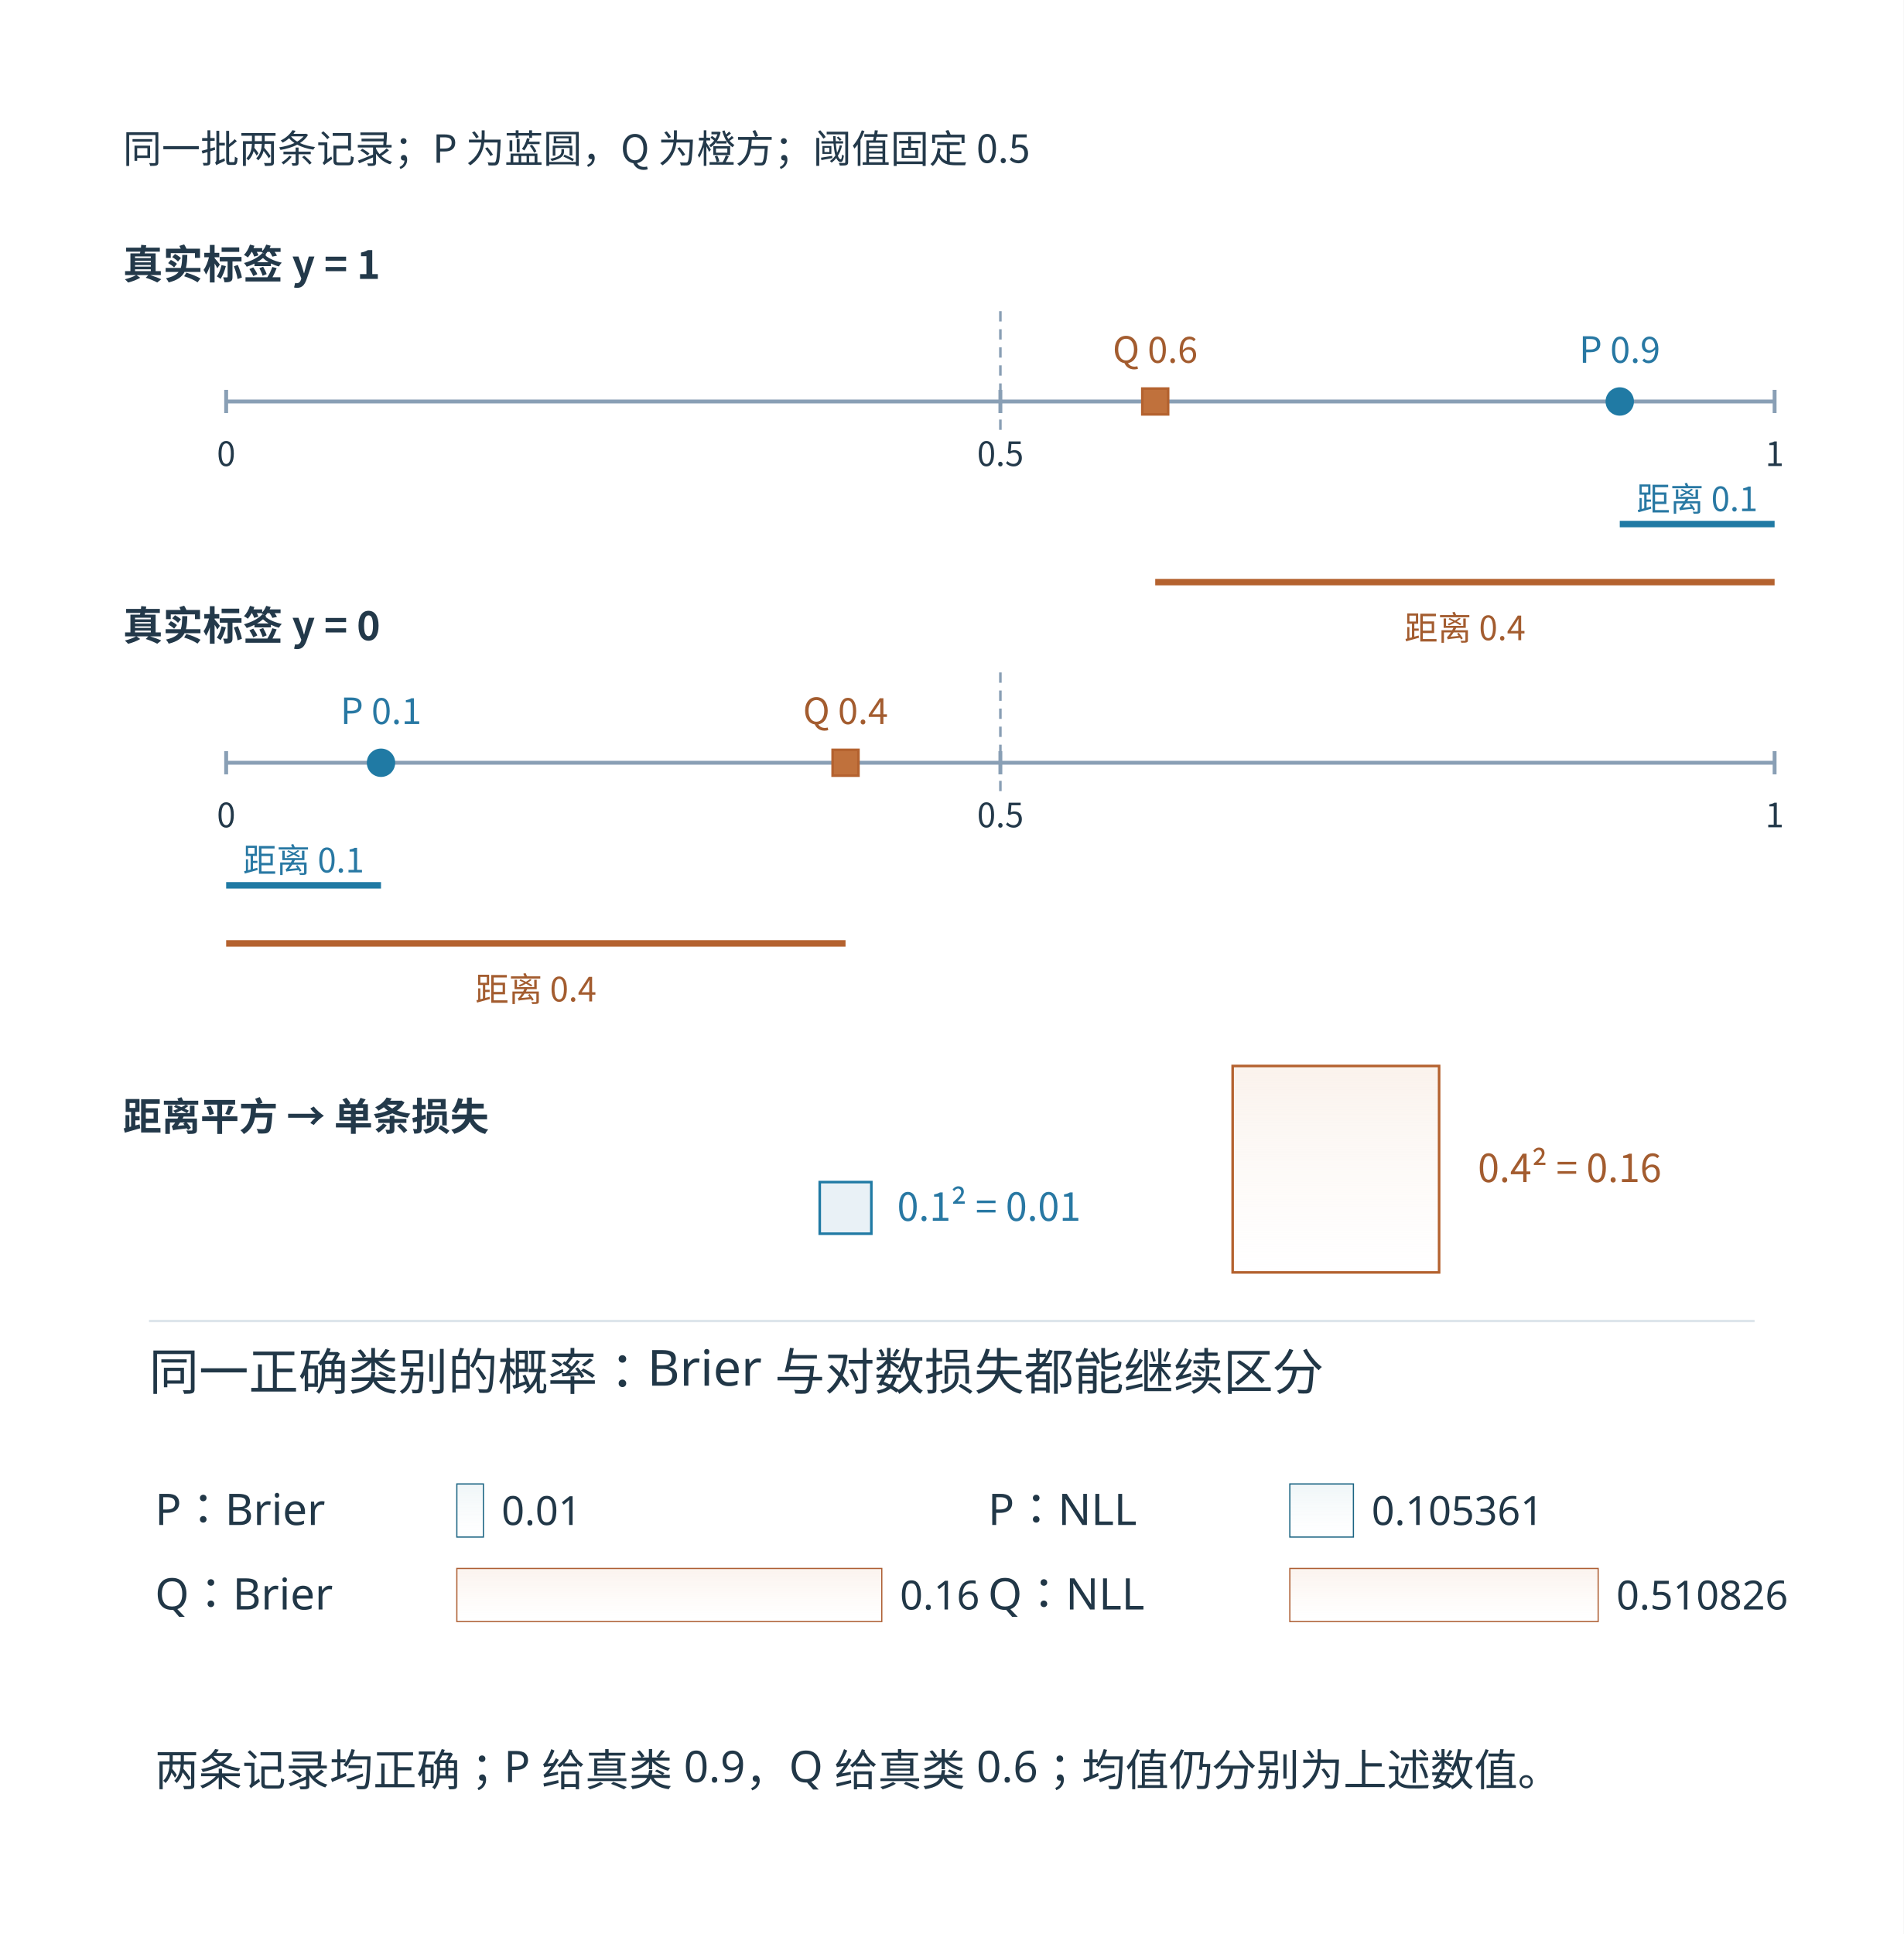
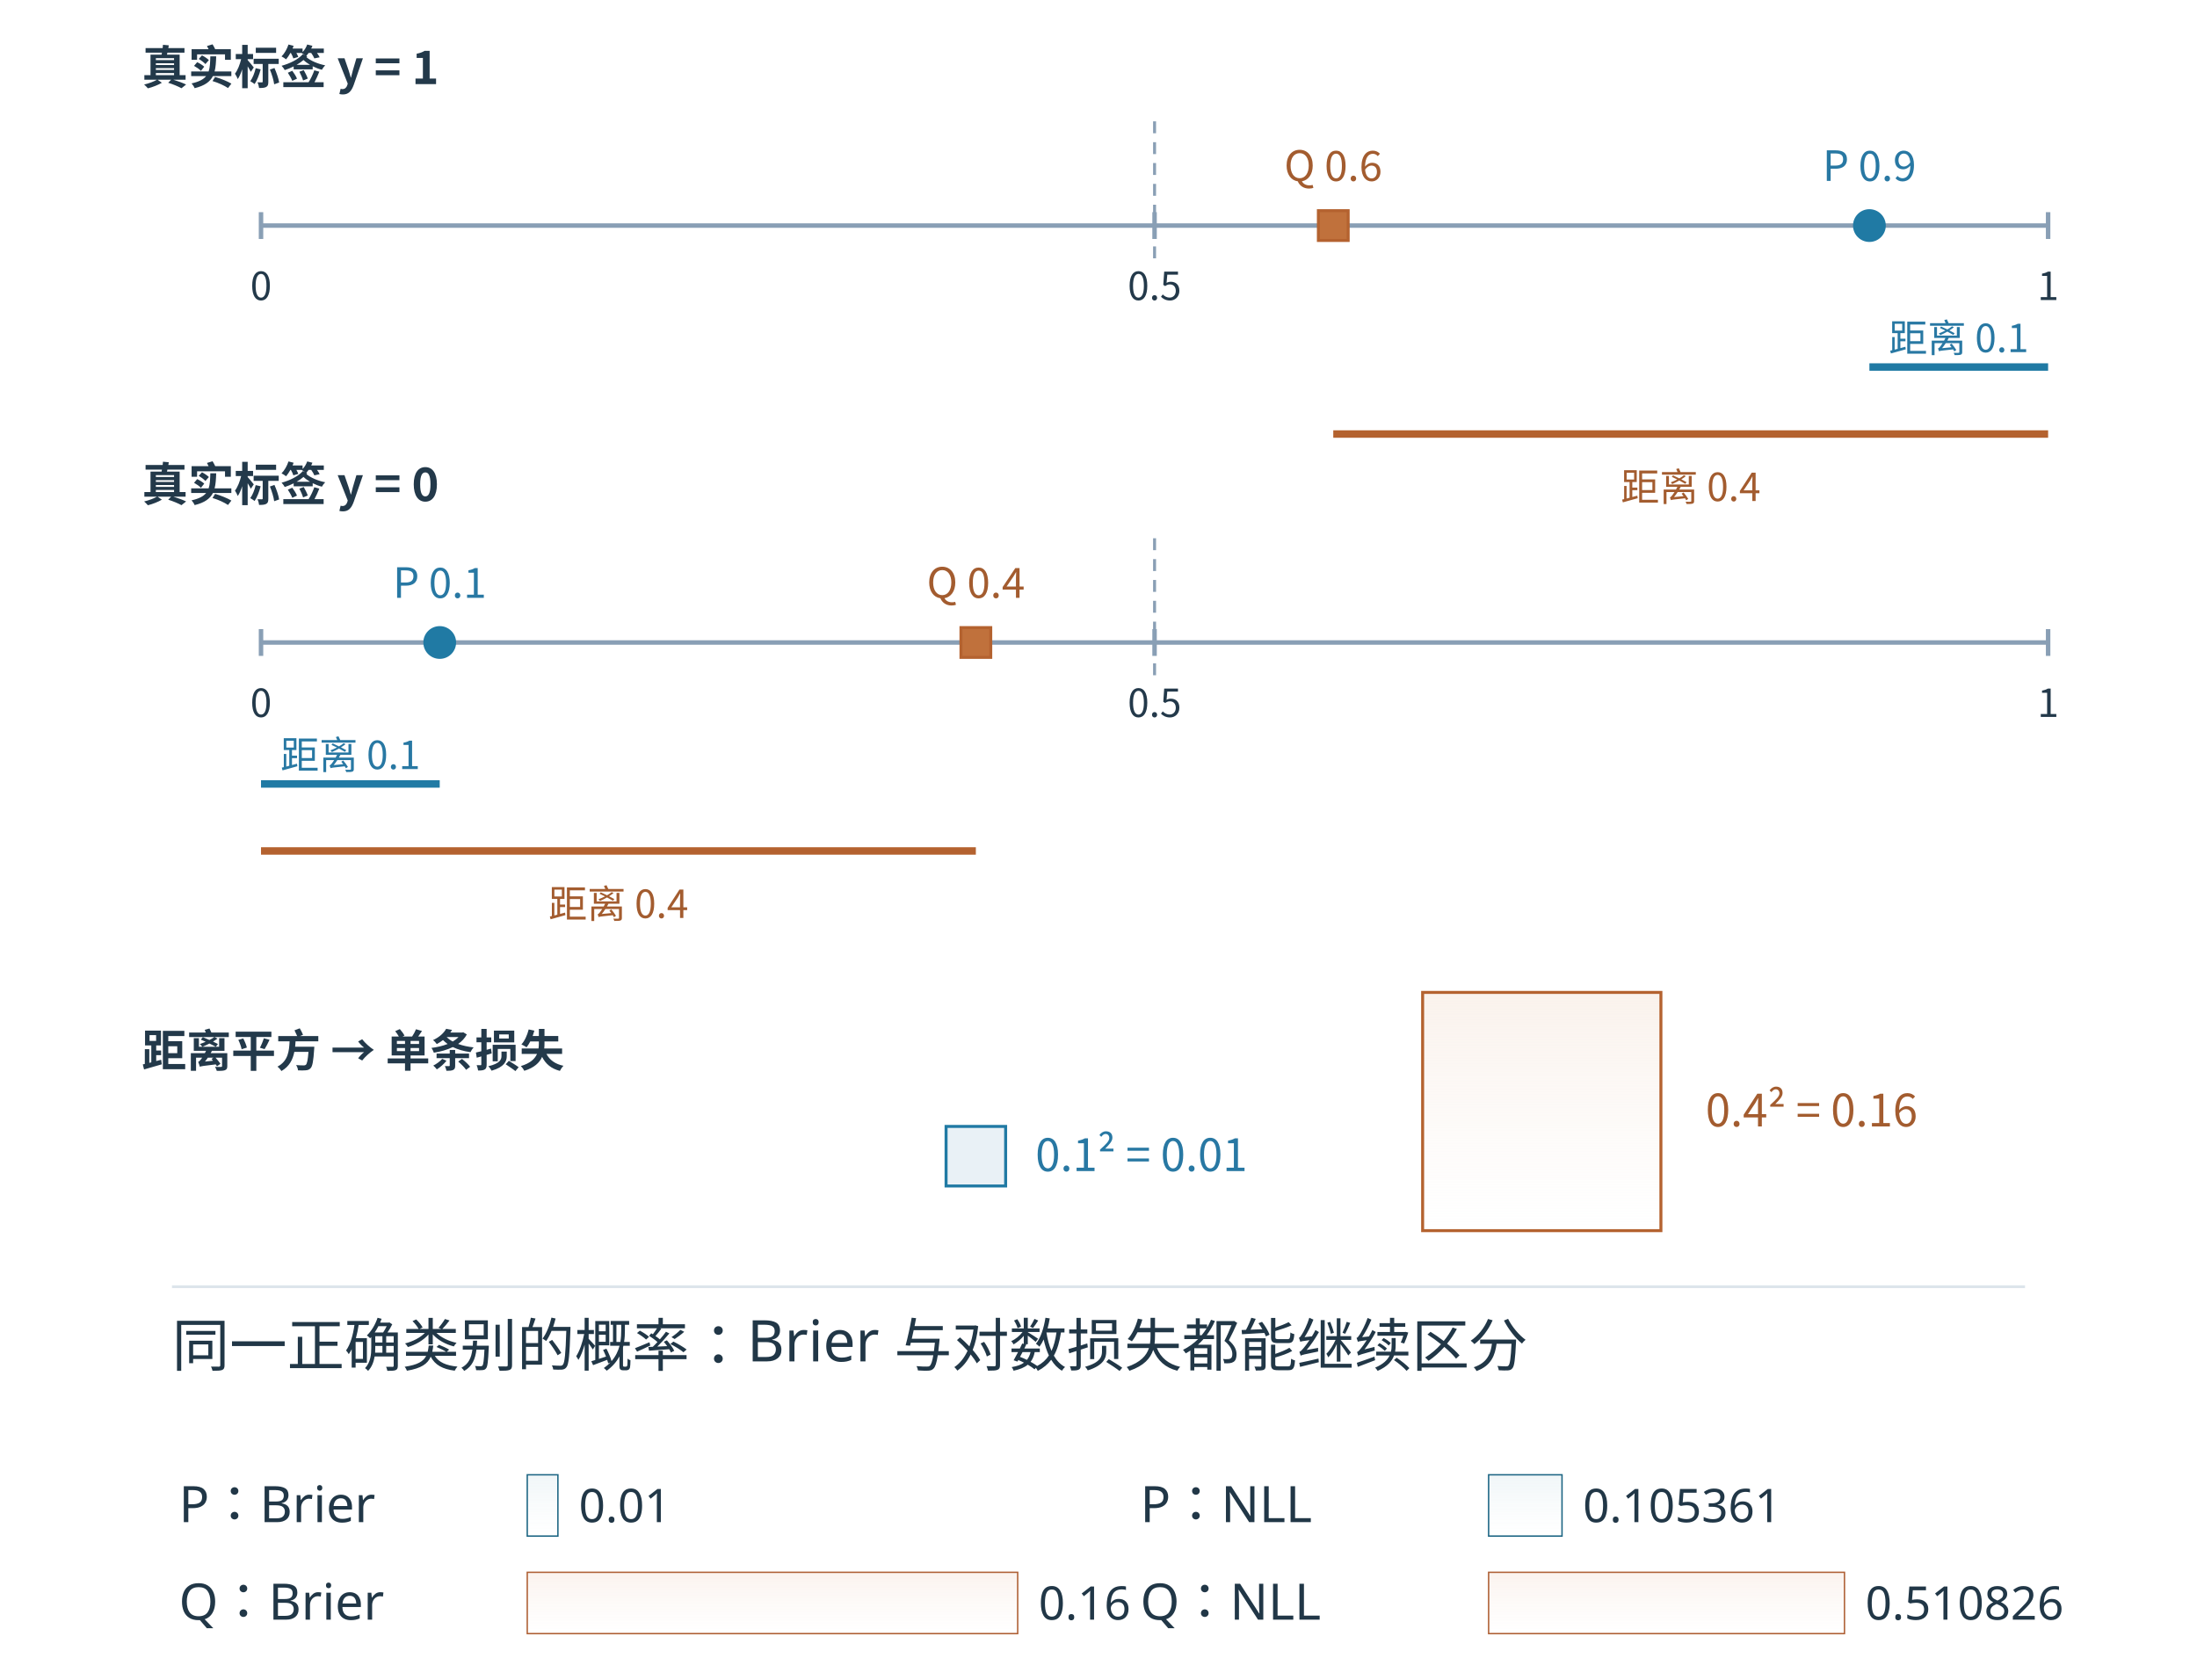
- <svg xmlns="http://www.w3.org/2000/svg" width="996.48" height="1012.48" viewBox="-18.24 28.76 996.48 1012.48" role="img" aria-labelledby="artwork-title">
+ <svg xmlns="http://www.w3.org/2000/svg" width="996.48" height="762.014" viewBox="-18.24 136.614 996.48 762.014" role="img" aria-labelledby="artwork-title">
  <defs>
    <clipPath id="artwork-view">
      <rect x="25" y="76" width="910" height="925.533" />
    </clipPath>
  </defs>
  <rect id="edition-paper" x="-18.24" y="28.76" width="996.48" height="1012.48" fill="#ffffff" />
  <svg id="edition-view" x="0" y="47" width="960" height="976" viewBox="0 47 960 976" overflow="hidden">
    <rect width="960" height="1023" fill="#ffffff" />
    <g clip-path="url(#artwork-view)">
      <g transform="translate(25 76) scale(0.631944)">
        <g>
          <defs>
            <linearGradient id="book-wash-fff0e4" x1="0" y1="0" x2="0" y2="1">
              <stop offset="0" stop-color="#faf2ec" />
              <stop offset="1" stop-color="#ffffff" stop-opacity=".64" />
            </linearGradient>
            <linearGradient id="book-wash-edf5f8" x1="0" y1="0" x2="0" y2="1">
              <stop offset="0" stop-color="#f0f6f8" />
              <stop offset="1" stop-color="#ffffff" stop-opacity=".64" />
            </linearGradient>
            <linearGradient id="book-wash-fff1e7" x1="0" y1="0" x2="0" y2="1">
              <stop offset="0" stop-color="#fbf3ee" />
              <stop offset="1" stop-color="#ffffff" stop-opacity=".64" />
            </linearGradient>
          </defs>
          <svg width="1440" height="1014.58" viewBox="38.750 78.777 1347.208 949.200">
            <defs>
              <marker id="arrow" viewBox="0 0 10 10" refX="9" refY="5" markerWidth="16" markerHeight="16" markerUnits="userSpaceOnUse" orient="auto-start-reverse">
                <path d="M0,1 L9,5 L0,9" fill="none" stroke="#325666" stroke-width="1.5" />
              </marker>
            </defs>
            <rect width="1347.208" height="949.2" fill="#ffffff" x="38.75" y="78.777" />
            <g font-family="Microsoft YaHei, Noto Sans CJK SC, Arial, sans-serif" fill="#23394a">
-               <text xml:space="preserve" x="70" y="135" font-size="30" fill="#23394a" text-anchor="start" font-weight="400">同一批两条记录；P 为蓝圆，Q 为橙方；阈值固定 0.5</text>
              <text xml:space="preserve" x="70" y="225" font-size="31" fill="#23394a" text-anchor="start" font-weight="700">真实标签 y = 1</text>
              <line x1="150" y1="320" x2="1350" y2="320" stroke="#899fb5" stroke-width="3" stroke-dasharray="" />
              <line x1="150" y1="311" x2="150" y2="329" stroke="#899fb5" stroke-width="3" stroke-dasharray="" />
              <text xml:space="preserve" x="150" y="370" font-size="26" fill="#23394a" text-anchor="middle" font-weight="400">0</text>
              <line x1="750.0" y1="311" x2="750.0" y2="329" stroke="#899fb5" stroke-width="3" stroke-dasharray="" />
              <text xml:space="preserve" x="750.0" y="370" font-size="26" fill="#23394a" text-anchor="middle" font-weight="400">0.5</text>
              <line x1="1350" y1="311" x2="1350" y2="329" stroke="#899fb5" stroke-width="3" stroke-dasharray="" />
              <text xml:space="preserve" x="1350" y="370" font-size="26" fill="#23394a" text-anchor="middle" font-weight="400">1</text>
              <line x1="750.0" y1="250" x2="750.0" y2="345" stroke="#899fb5" stroke-width="2" stroke-dasharray="8 6" />
              <circle cx="1230.0" cy="320" r="11" fill="#207aa4" stroke="none" stroke-width="2" />
              <rect x="860.0" y="310" width="20" height="20" rx="0" fill="#c0713c" stroke="#b4622f" stroke-width="2" />
              <text xml:space="preserve" x="1230.0" y="290" font-size="28" fill="#2878a3" text-anchor="middle" font-weight="400">P 0.9</text>
              <text xml:space="preserve" x="870.0" y="290" font-size="28" fill="#a35c2f" text-anchor="middle" font-weight="400">Q 0.6</text>
              <line x1="1230.0" y1="415" x2="1350" y2="415" stroke="#207aa4" stroke-width="5" stroke-dasharray="" />
              <line x1="870.0" y1="460" x2="1350" y2="460" stroke="#b4622f" stroke-width="5" stroke-dasharray="" />
              <text xml:space="preserve" x="1290.0" y="405" font-size="26" fill="#2878a3" text-anchor="middle" font-weight="400">距离 0.1</text>
              <text xml:space="preserve" x="1110.0" y="505" font-size="26" fill="#a35c2f" text-anchor="middle" font-weight="400">距离 0.4</text>
              <text xml:space="preserve" x="70" y="505" font-size="31" fill="#23394a" text-anchor="start" font-weight="700">真实标签 y = 0</text>
              <line x1="150" y1="600" x2="1350" y2="600" stroke="#899fb5" stroke-width="3" stroke-dasharray="" />
              <line x1="150" y1="591" x2="150" y2="609" stroke="#899fb5" stroke-width="3" stroke-dasharray="" />
              <text xml:space="preserve" x="150" y="650" font-size="26" fill="#23394a" text-anchor="middle" font-weight="400">0</text>
              <line x1="750.0" y1="591" x2="750.0" y2="609" stroke="#899fb5" stroke-width="3" stroke-dasharray="" />
              <text xml:space="preserve" x="750.0" y="650" font-size="26" fill="#23394a" text-anchor="middle" font-weight="400">0.5</text>
              <line x1="1350" y1="591" x2="1350" y2="609" stroke="#899fb5" stroke-width="3" stroke-dasharray="" />
              <text xml:space="preserve" x="1350" y="650" font-size="26" fill="#23394a" text-anchor="middle" font-weight="400">1</text>
              <line x1="750.0" y1="530" x2="750.0" y2="625" stroke="#899fb5" stroke-width="2" stroke-dasharray="8 6" />
              <circle cx="270.0" cy="600" r="11" fill="#207aa4" stroke="none" stroke-width="2" />
              <rect x="620.0" y="590" width="20" height="20" rx="0" fill="#c0713c" stroke="#b4622f" stroke-width="2" />
              <text xml:space="preserve" x="270.0" y="570" font-size="28" fill="#2878a3" text-anchor="middle" font-weight="400">P 0.1</text>
              <text xml:space="preserve" x="630.0" y="570" font-size="28" fill="#a35c2f" text-anchor="middle" font-weight="400">Q 0.4</text>
              <line x1="270.0" y1="695" x2="150" y2="695" stroke="#207aa4" stroke-width="5" stroke-dasharray="" />
              <line x1="630.0" y1="740" x2="150" y2="740" stroke="#b4622f" stroke-width="5" stroke-dasharray="" />
              <text xml:space="preserve" x="210.0" y="685" font-size="26" fill="#2878a3" text-anchor="middle" font-weight="400">距离 0.1</text>
              <text xml:space="preserve" x="390.0" y="785" font-size="26" fill="#a35c2f" text-anchor="middle" font-weight="400">距离 0.4</text>
              <text xml:space="preserve" x="70" y="885" font-size="30" fill="#23394a" text-anchor="start" font-weight="700">距离平方 → 单条损失</text>
              <rect x="610" y="925" width="40" height="40" rx="0" fill="#e9f1f6" stroke="#207aa4" stroke-width="2" />
              <rect x="930" y="835" width="160" height="160" rx="0" fill="url(#book-wash-fff0e4)" stroke="#b4622f" stroke-width="2" />
              <text xml:space="preserve" x="670" y="955" font-size="30" fill="#2878a3" text-anchor="start" font-weight="400">0.1² = 0.01</text>
              <text xml:space="preserve" x="1120" y="925" font-size="30" fill="#a35c2f" text-anchor="start" font-weight="400">0.4² = 0.16</text>
            </g>
          </svg>
          <g id="round-20261105c-teaching" transform="translate(0 1014.58) scale(1)">
            <g font-family="Microsoft YaHei, sans-serif">
              <rect width="1440" height="450" fill="#ffffff" />
              <line x1="55" y1="5" x2="1385" y2="5" stroke="#dde5eb" stroke-width="2" stroke-dasharray="" />
              <text x="55" y="62" font-size="41.28px" fill="#213747" text-anchor="start">同一正确类别的概率：Brier 与对数损失都能继续区分</text>
              <text x="60" y="174" font-size="36.12px" fill="#213747" text-anchor="start">P：Brier</text>
              <rect x="310" y="140" width="22.0" height="44" fill="url(#book-wash-edf5f8)" stroke="#1c6583" />
              <text x="347.0" y="174" font-size="33.32px" fill="#213747" text-anchor="start">0.01</text>
              <text x="60" y="244" font-size="36.12px" fill="#213747" text-anchor="start">Q：Brier</text>
              <rect x="310" y="210" width="352.0" height="44" fill="url(#book-wash-fff1e7)" stroke="#ae5f34" />
              <text x="677.0" y="244" font-size="33.32px" fill="#213747" text-anchor="start">0.16</text>
              <text x="750" y="174" font-size="36.12px" fill="#213747" text-anchor="start">P：NLL</text>
              <rect x="1000" y="140" width="52.68" height="44" fill="url(#book-wash-edf5f8)" stroke="#1c6583" />
              <text x="1067.68" y="174" font-size="33.32px" fill="#213747" text-anchor="start">0.105361</text>
              <text x="750" y="244" font-size="36.12px" fill="#213747" text-anchor="start">Q：NLL</text>
              <rect x="1000" y="210" width="255.413" height="44" fill="url(#book-wash-fff1e7)" stroke="#ae5f34" />
              <text x="1270.413" y="244" font-size="33.32px" fill="#213747" text-anchor="start">0.510826</text>
-               <text x="60" y="390" font-size="36.12px" fill="#213747" text-anchor="start">两条记录均正确；P 给真类 0.9，Q 给真类 0.6；均值仍分别为上述数值。</text>
            </g>
          </g>
        </g>
      </g>
    </g>
  </svg>
</svg>
